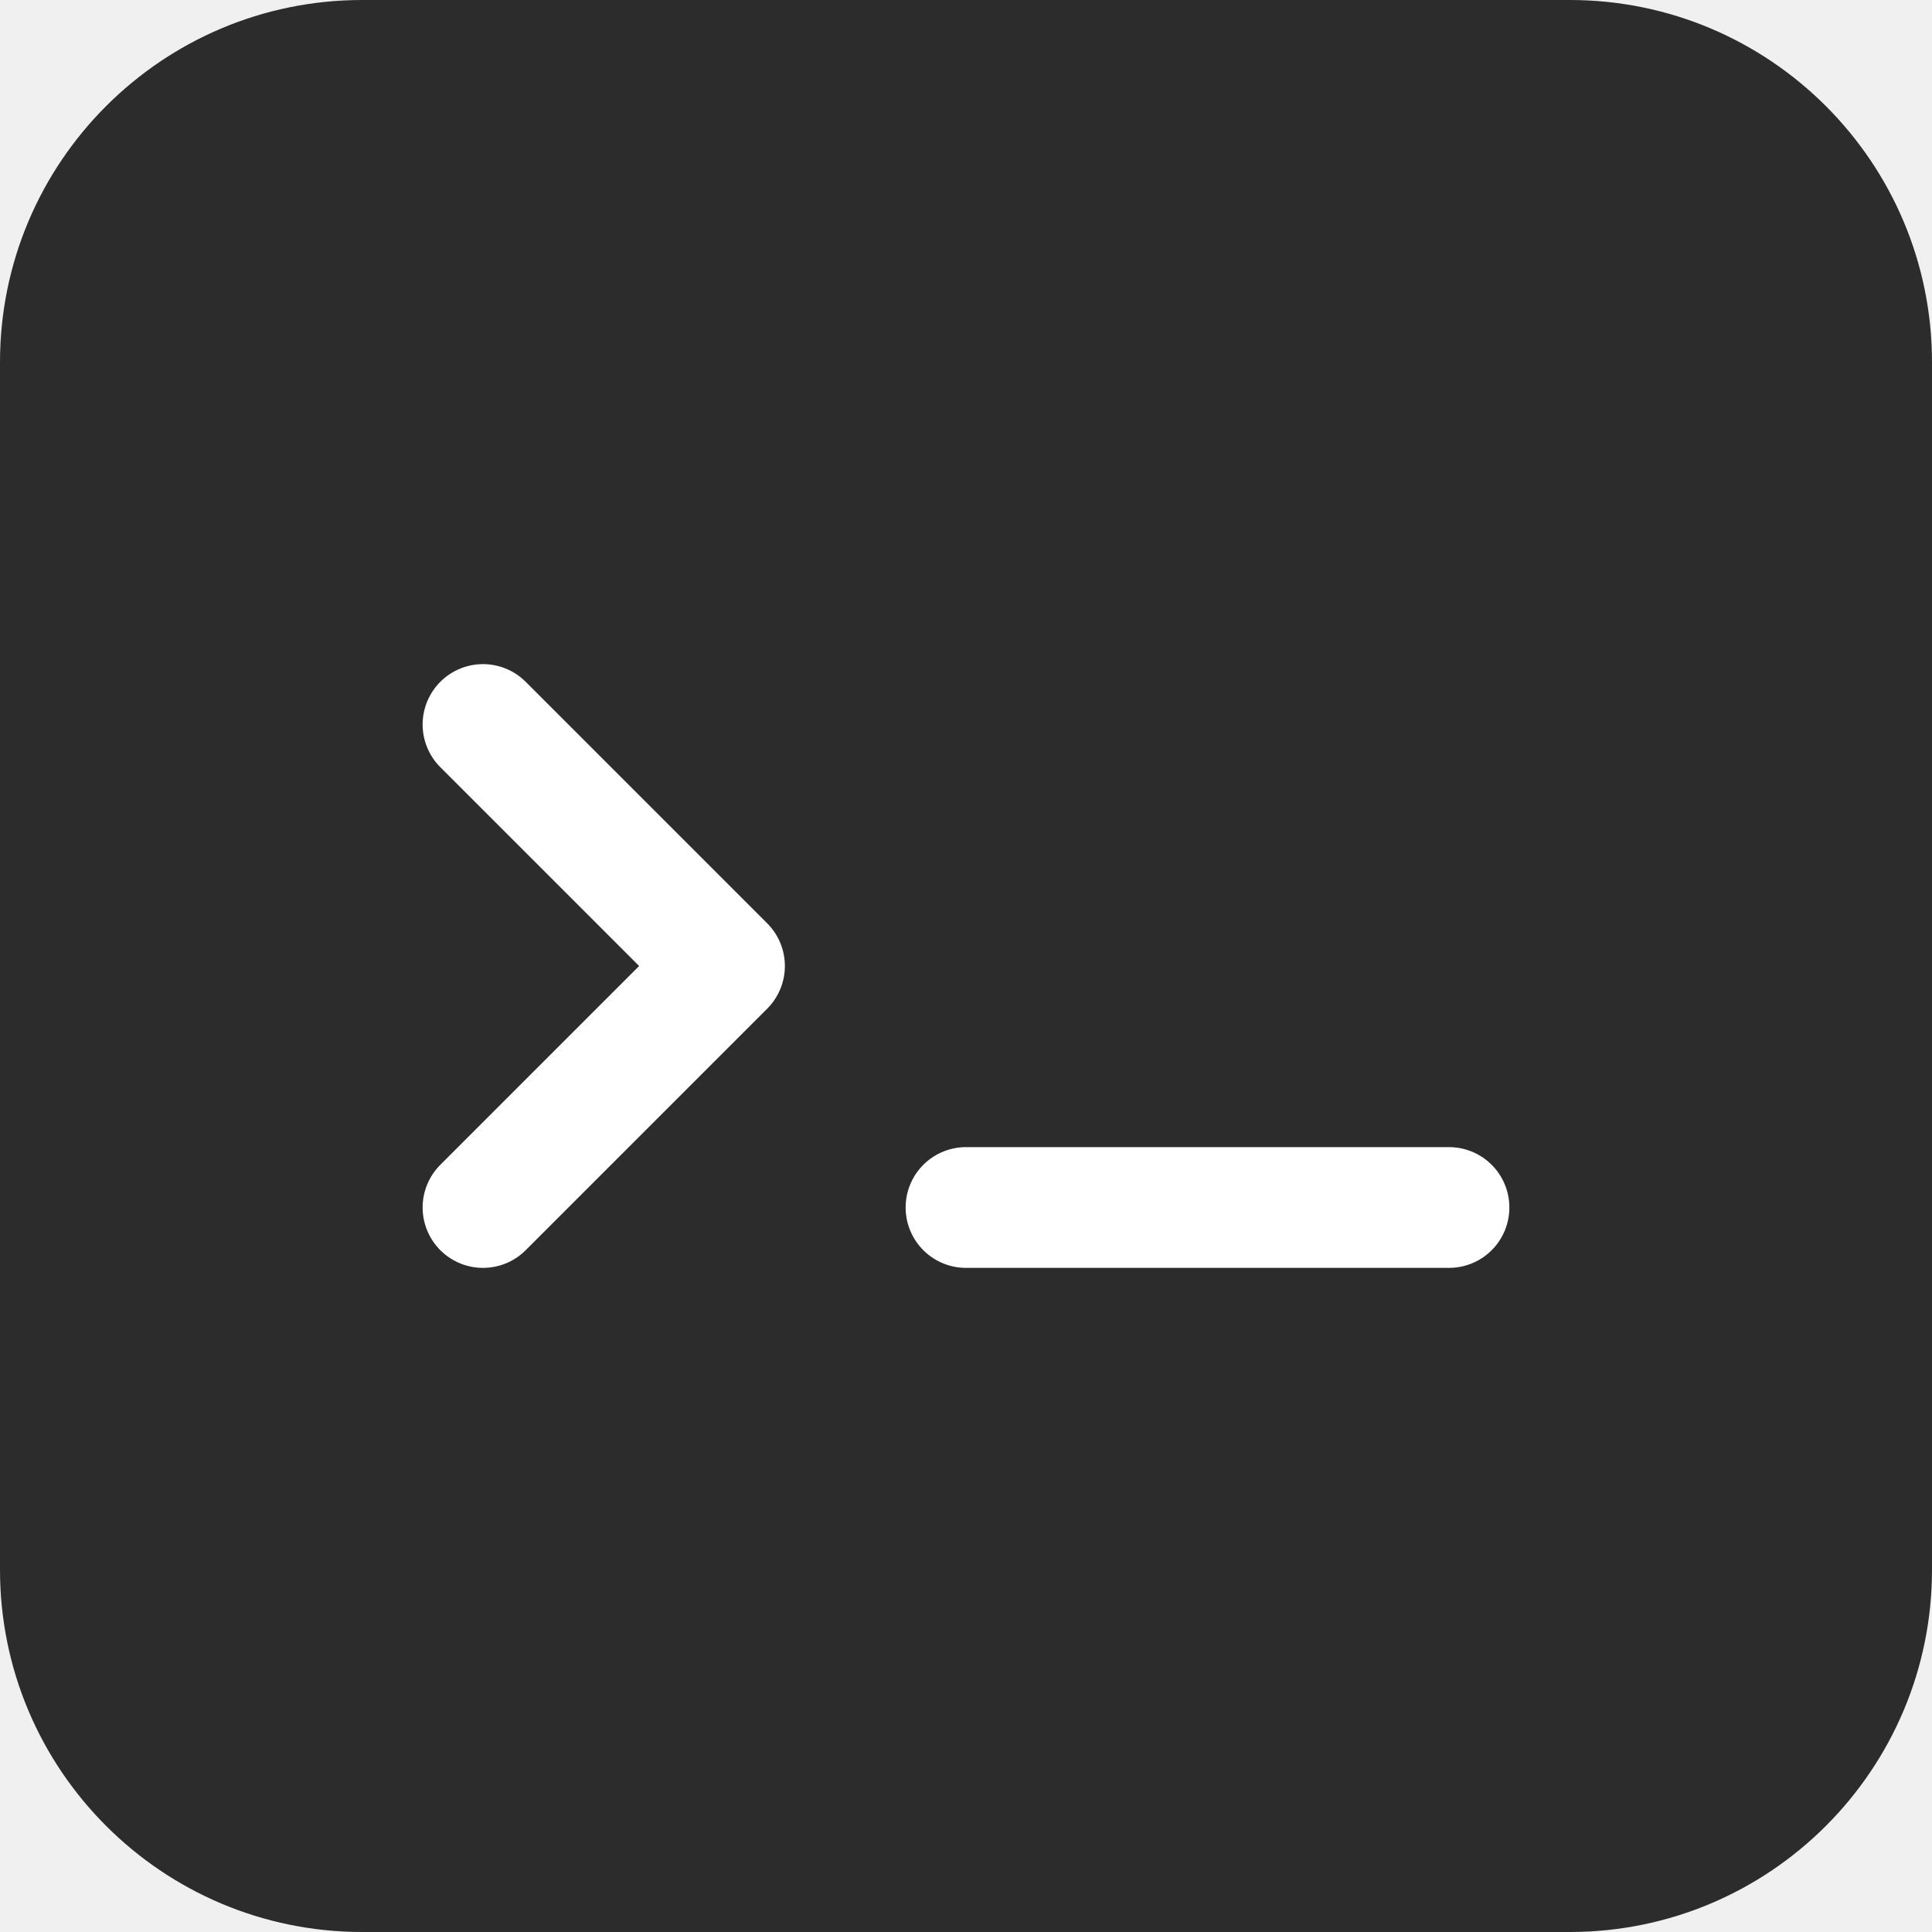
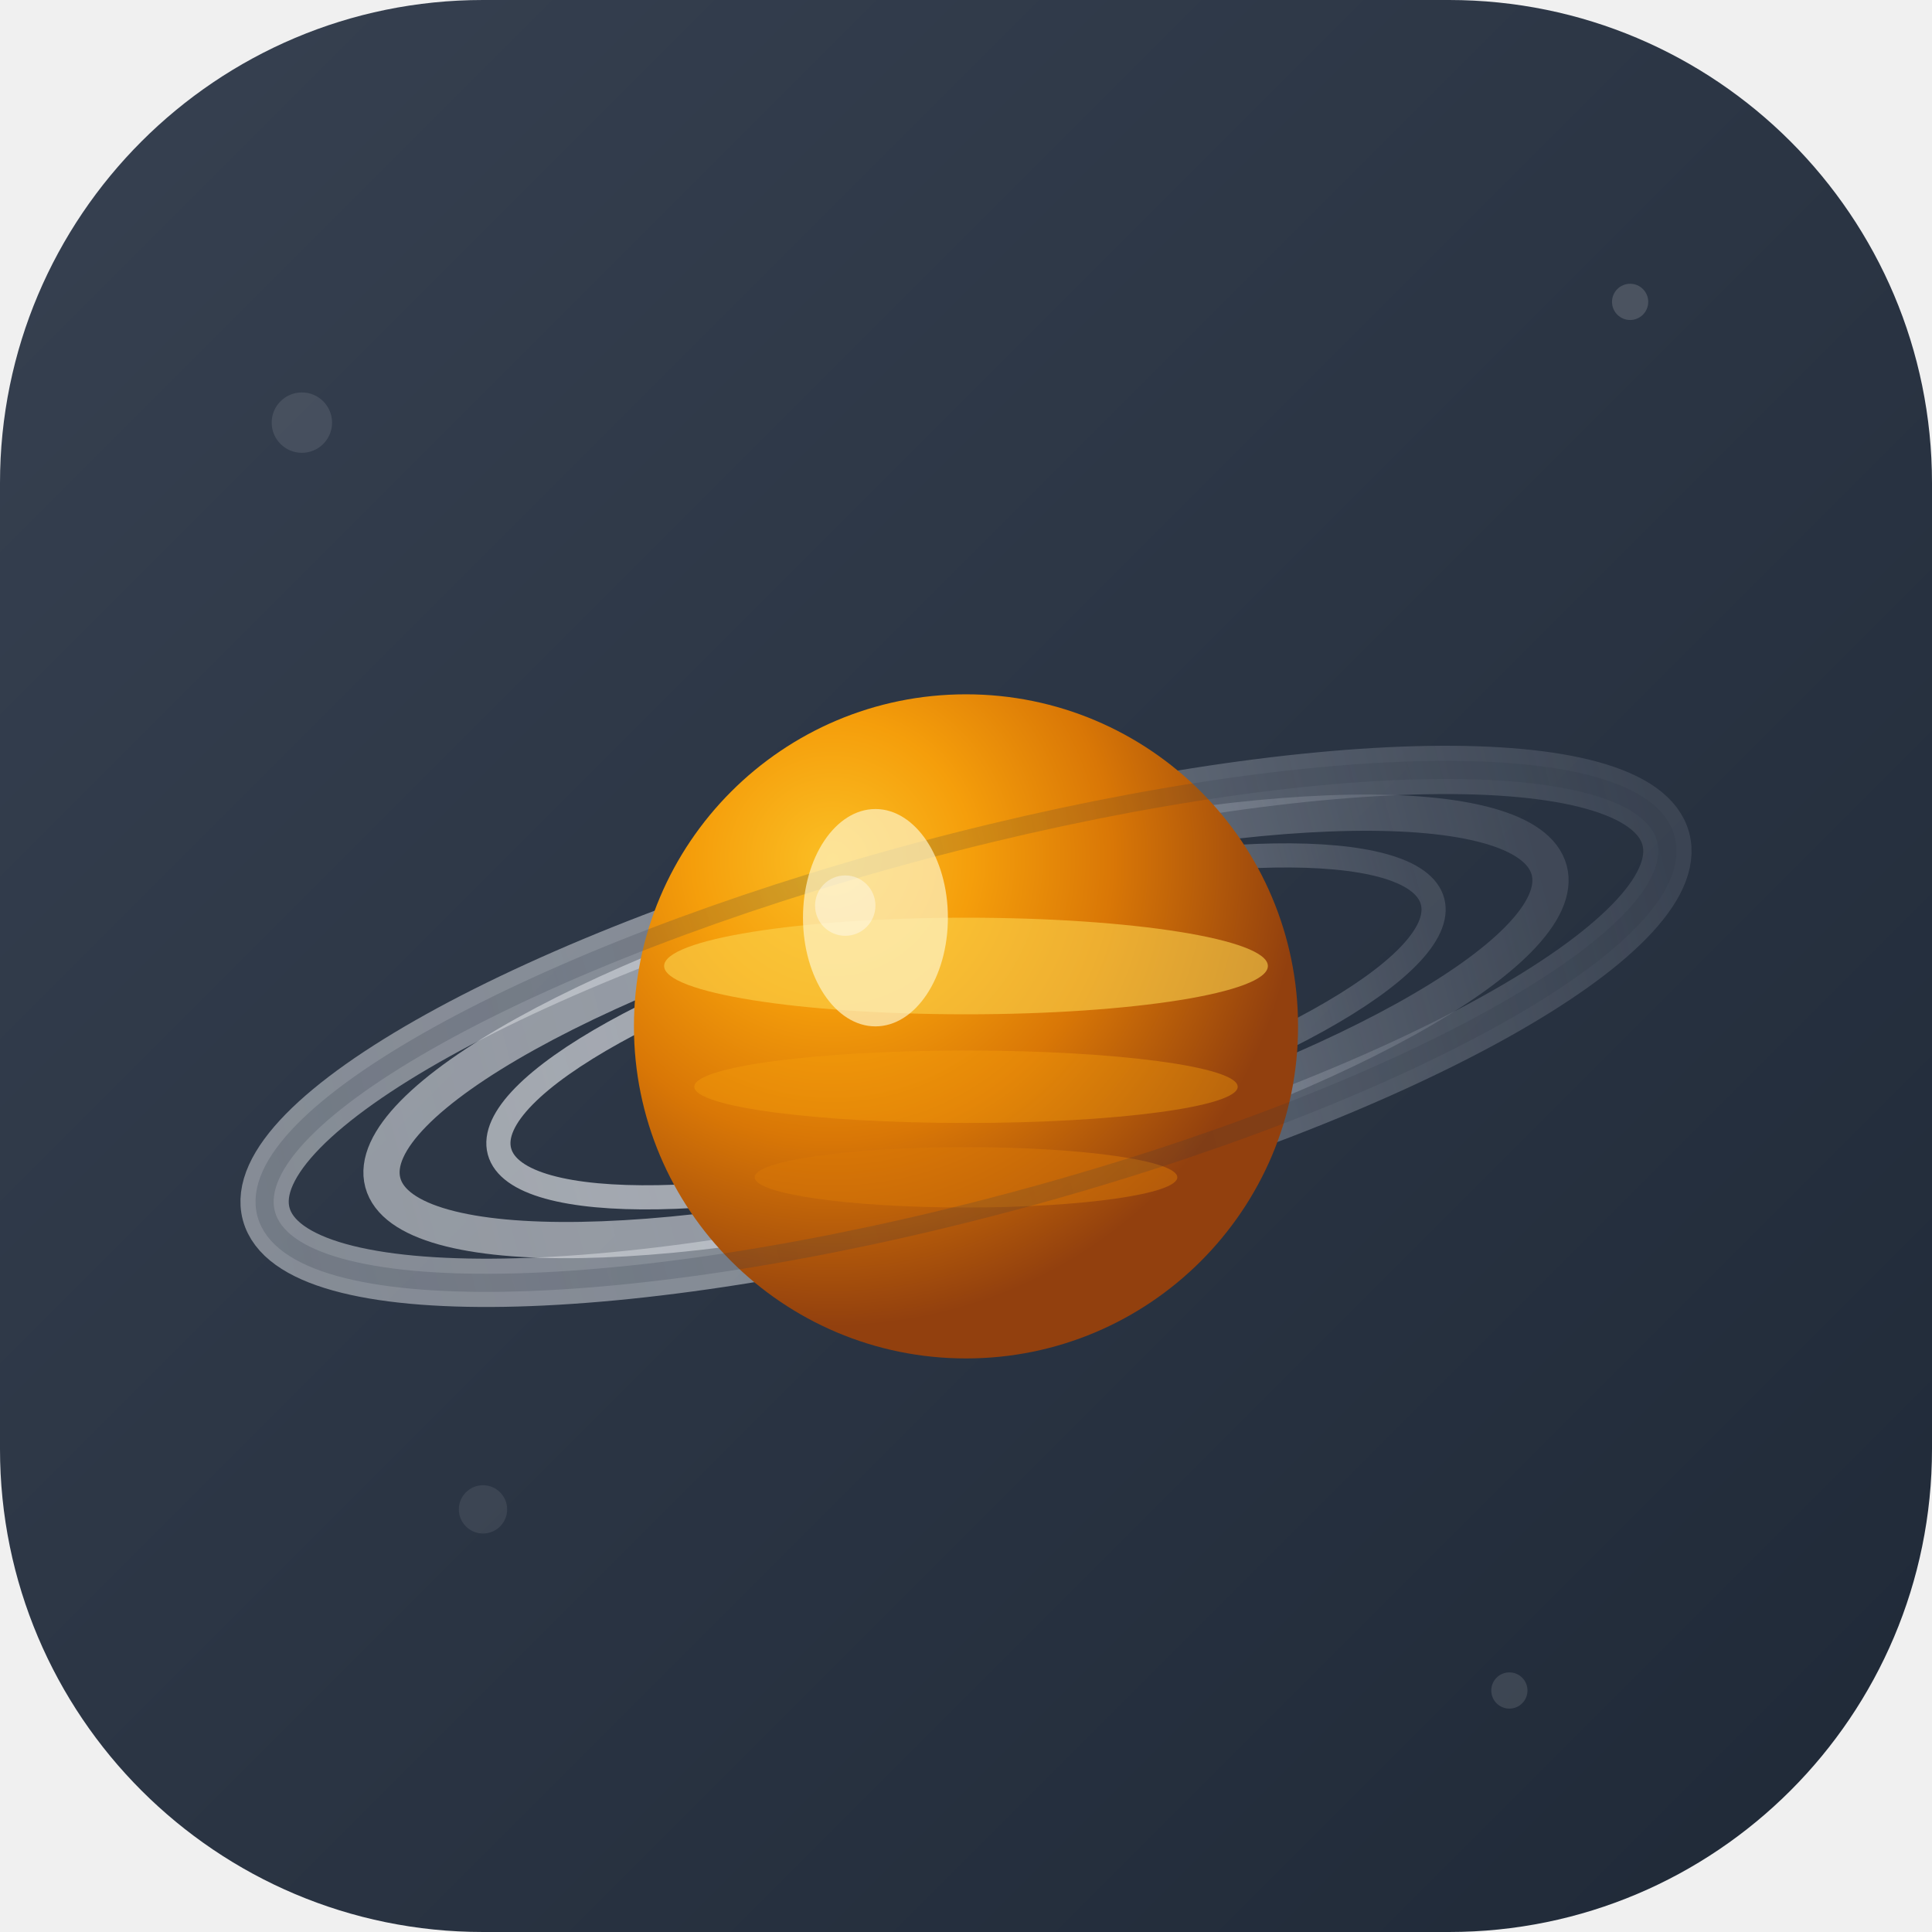
<svg xmlns="http://www.w3.org/2000/svg" viewBox="0 0 32 32" width="32" height="32">
-   <rect width="32" height="32" rx="6" fill="#2c2c2c" />
-   <path d="M8 12l4 4-4 4" stroke="#ffffff" stroke-width="2" fill="none" stroke-linecap="round" stroke-linejoin="round" />
-   <line x1="16" y1="20" x2="24" y2="20" stroke="#ffffff" stroke-width="2" stroke-linecap="round" />
+   <defs>
+     <linearGradient id="space" x1="0%" y1="0%" x2="100%" y2="100%">
+       <stop offset="0%" style="stop-color:#374151;stop-opacity:1" />
+       <stop offset="100%" style="stop-color:#1f2937;stop-opacity:1" />
+     </linearGradient>
+     <radialGradient id="saturn" cx="30%" cy="25%" r="70%">
+       <stop offset="0%" style="stop-color:#fbbf24;stop-opacity:1" />
+       <stop offset="30%" style="stop-color:#f59e0b;stop-opacity:1" />
+       <stop offset="60%" style="stop-color:#d97706;stop-opacity:1" />
+       <stop offset="100%" style="stop-color:#92400e;stop-opacity:1" />
+     </radialGradient>
+     <linearGradient id="rings" x1="0%" y1="0%" x2="100%" y2="0%">
+       <stop offset="0%" style="stop-color:#e5e7eb;stop-opacity:0.8" />
+       <stop offset="30%" style="stop-color:#d1d5db;stop-opacity:0.9" />
+       <stop offset="70%" style="stop-color:#9ca3af;stop-opacity:0.7" />
+       <stop offset="100%" style="stop-color:#6b7280;stop-opacity:0.5" />
+     </linearGradient>
+     <linearGradient id="ringShadow" x1="0%" y1="0%" x2="100%" y2="0%">
+       <stop offset="0%" style="stop-color:#374151;stop-opacity:0.6" />
+       <stop offset="100%" style="stop-color:#1f2937;stop-opacity:0.3" />
+     </linearGradient>
+   </defs>
+   <rect width="32" height="32" rx="8" fill="url(#space)" />
+   <circle cx="5" cy="7" r="0.5" fill="#ffffff" opacity="0.1" />
+   <circle cx="27" cy="5" r="0.3" fill="#ffffff" opacity="0.15" />
+   <circle cx="8" cy="25" r="0.4" fill="#ffffff" opacity="0.08" />
+   <circle cx="25" cy="28" r="0.3" fill="#ffffff" opacity="0.12" />
+   <g transform="translate(16,17)">
+     <ellipse cx="0" cy="0" rx="12" ry="3" fill="none" stroke="url(#rings)" stroke-width="0.8" opacity="0.6" transform="rotate(-15)" />
+     <ellipse cx="0" cy="0" rx="10" ry="2.5" fill="none" stroke="url(#rings)" stroke-width="0.6" opacity="0.7" transform="rotate(-15)" />
+     <ellipse cx="0" cy="0" rx="8" ry="2" fill="none" stroke="url(#rings)" stroke-width="0.4" opacity="0.8" transform="rotate(-15)" />
+     <circle cx="0" cy="0" r="5.5" fill="url(#saturn)" />
+     <ellipse cx="0" cy="-1" rx="5" ry="0.8" fill="#fcd34d" opacity="0.6" />
+     <ellipse cx="0" cy="1" rx="4.5" ry="0.6" fill="#f59e0b" opacity="0.4" />
+     <ellipse cx="0" cy="2.5" rx="3.5" ry="0.5" fill="#d97706" opacity="0.5" />
+     <ellipse cx="0" cy="0" rx="12" ry="3" fill="none" stroke="url(#ringShadow)" stroke-width="0.3" opacity="0.4" transform="rotate(-15)" />
+     <ellipse cx="-1.5" cy="-1.8" rx="1.2" ry="1.8" fill="#fef3c7" opacity="0.7" />
+     <circle cx="-2" cy="-2" r="0.5" fill="#ffffff" opacity="0.4" />
+   </g>
</svg>
